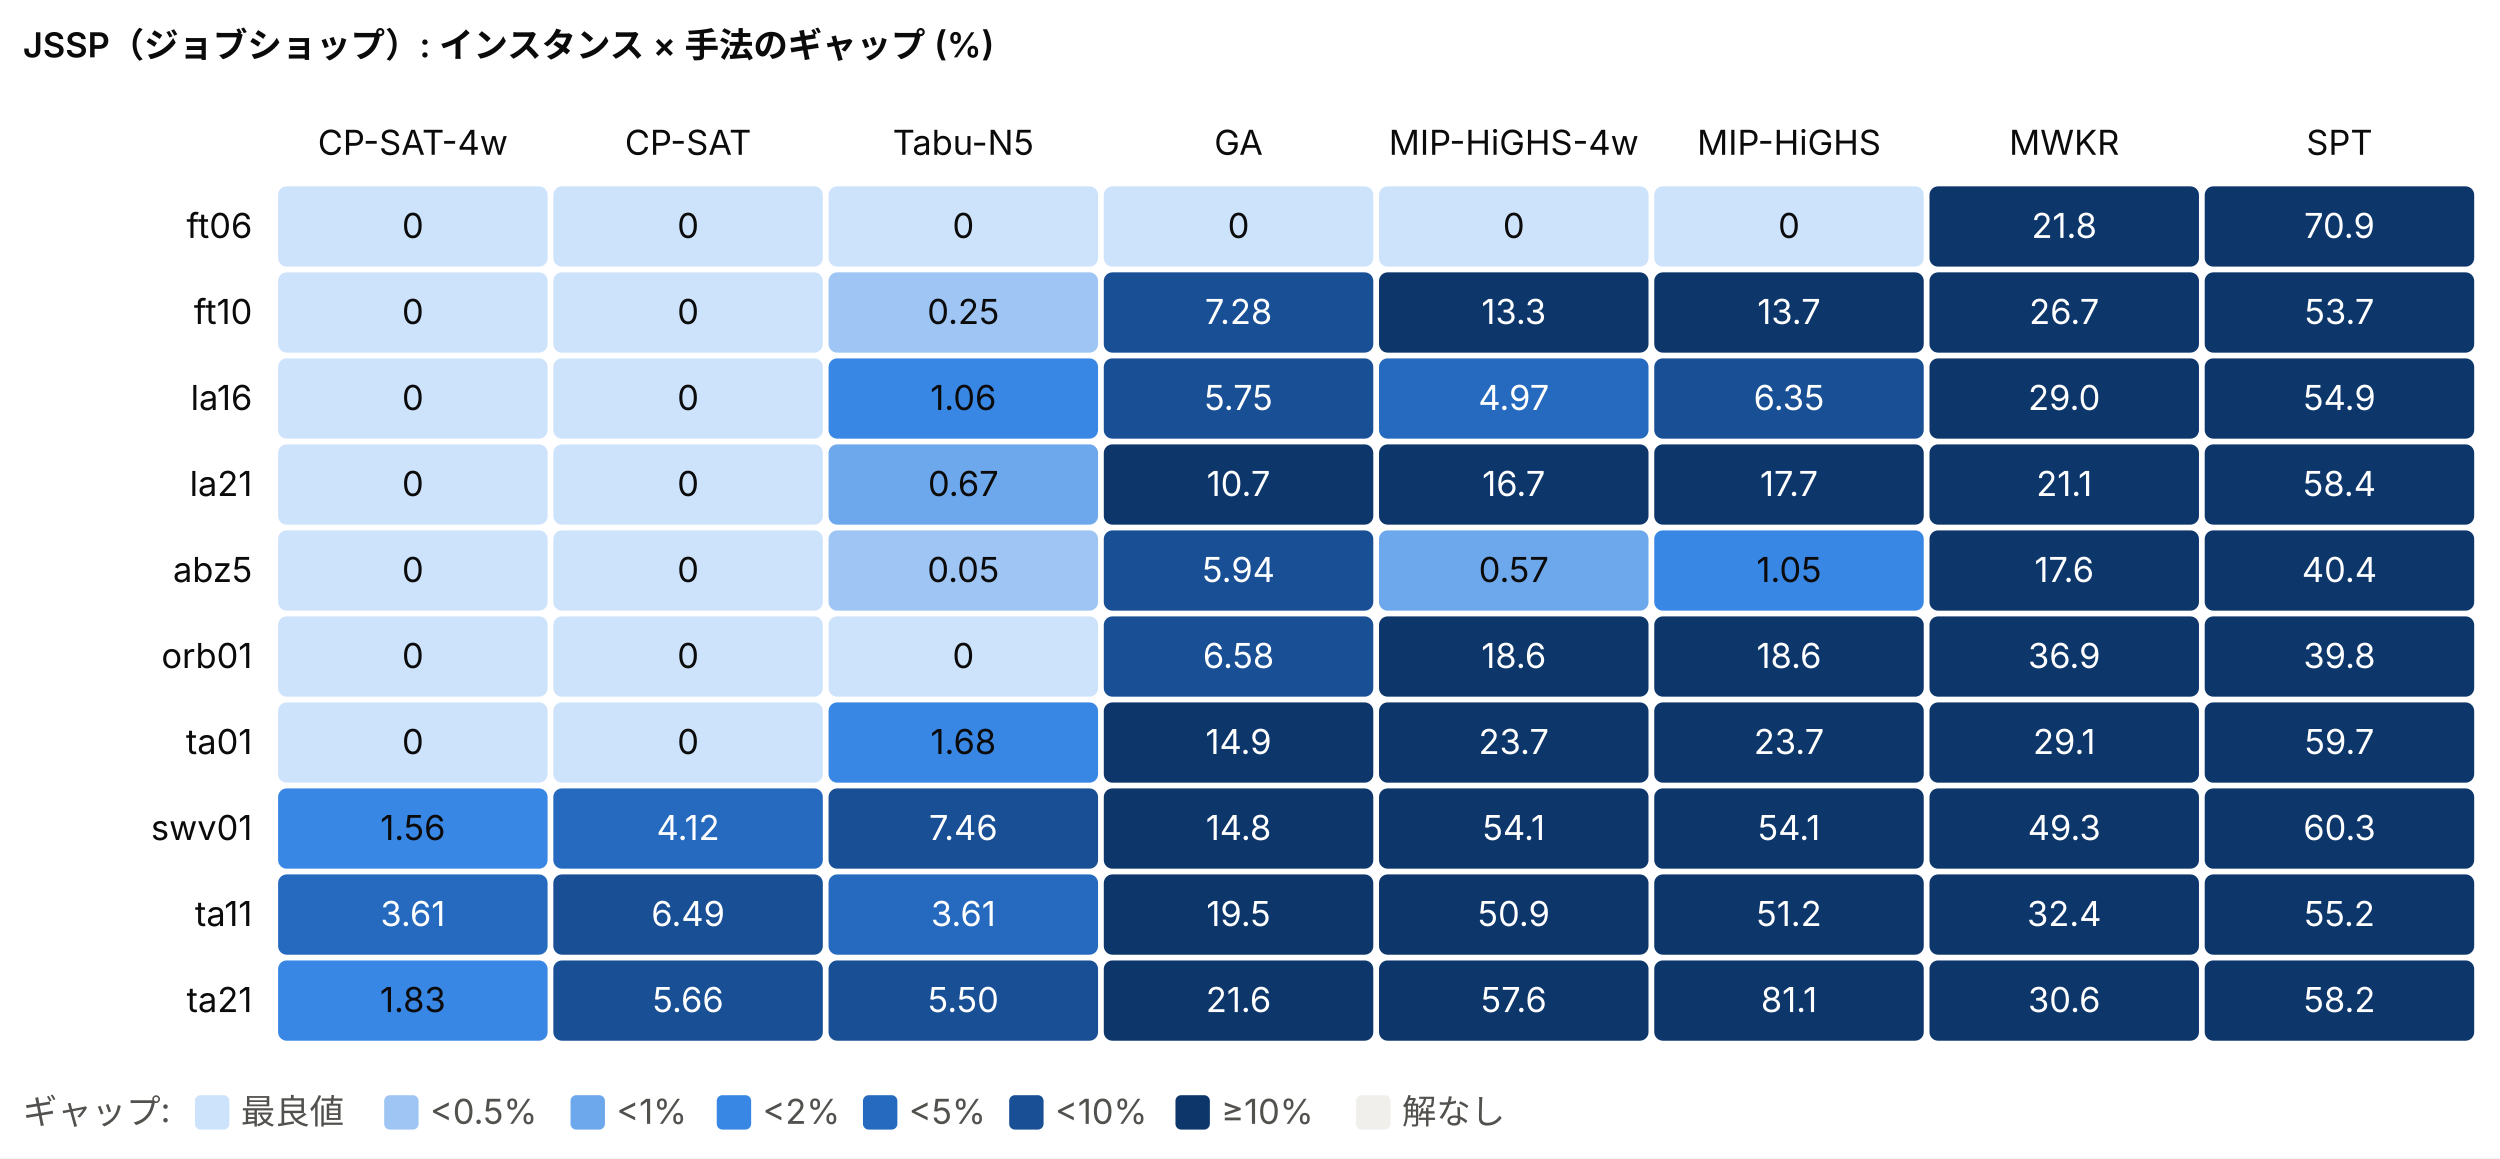
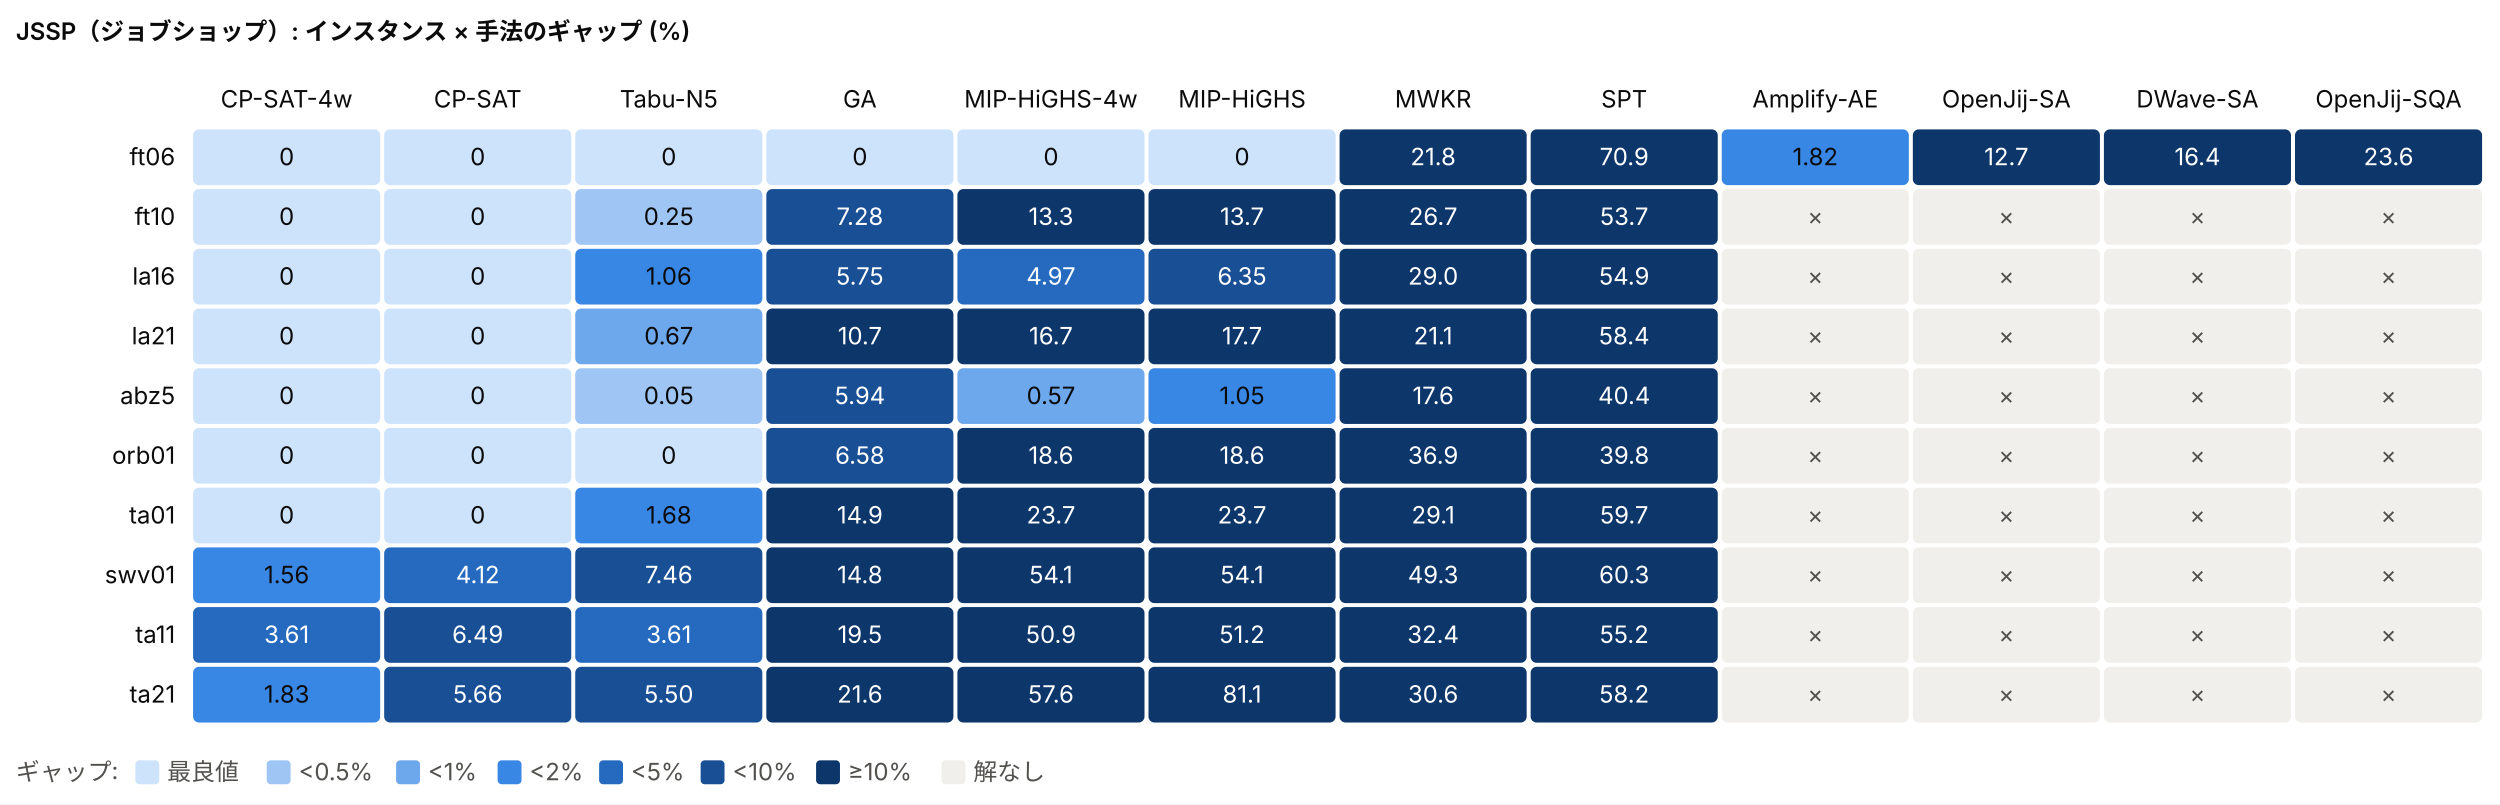
- <svg xmlns="http://www.w3.org/2000/svg" width="872" height="404" viewBox="0 0 872 404" font-family="-apple-system, 'Segoe UI', 'Hiragino Sans', 'Yu Gothic UI', Meiryo, sans-serif" font-size="12">
-   <rect width="872" height="404" fill="#ffffff" />
+ <svg xmlns="http://www.w3.org/2000/svg" width="1256" height="404" viewBox="0 0 1256 404" font-family="-apple-system, 'Segoe UI', 'Hiragino Sans', 'Yu Gothic UI', Meiryo, sans-serif" font-size="12">
+   <rect width="1256" height="404" fill="#ffffff" />
  <text x="8.0" y="20.0" text-anchor="start" fill="#0b0b0b" font-weight="600">JSSP（ジョブショップ）: インスタンス × 手法のギャップ (%)</text>
  <text x="144.0" y="54.0" text-anchor="middle" fill="#0b0b0b">CP-SAT-4w</text>
  <text x="240.0" y="54.0" text-anchor="middle" fill="#0b0b0b">CP-SAT</text>
  <text x="336.0" y="54.0" text-anchor="middle" fill="#0b0b0b">Tabu-N5</text>
  <text x="432.0" y="54.0" text-anchor="middle" fill="#0b0b0b">GA</text>
  <text x="528.0" y="54.0" text-anchor="middle" fill="#0b0b0b">MIP-HiGHS-4w</text>
  <text x="624.0" y="54.0" text-anchor="middle" fill="#0b0b0b">MIP-HiGHS</text>
  <text x="720.0" y="54.0" text-anchor="middle" fill="#0b0b0b">MWKR</text>
  <text x="816.0" y="54.0" text-anchor="middle" fill="#0b0b0b">SPT</text>
+   <text x="912.0" y="54.0" text-anchor="middle" fill="#0b0b0b">Amplify-AE</text>
+   <text x="1008.0" y="54.0" text-anchor="middle" fill="#0b0b0b">OpenJij-SA</text>
+   <text x="1104.0" y="54.0" text-anchor="middle" fill="#0b0b0b">DWave-SA</text>
+   <text x="1200.0" y="54.0" text-anchor="middle" fill="#0b0b0b">OpenJij-SQA</text>
  <text x="88.0" y="83.0" text-anchor="end" fill="#0b0b0b">ft06</text>
  <rect x="97" y="65" width="94" height="28" rx="3" fill="#cde2fb" />
  <text x="144.0" y="83.0" text-anchor="middle" fill="#0b0b0b">0</text>
  <rect x="193" y="65" width="94" height="28" rx="3" fill="#cde2fb" />
  <text x="240.0" y="83.0" text-anchor="middle" fill="#0b0b0b">0</text>
  <rect x="289" y="65" width="94" height="28" rx="3" fill="#cde2fb" />
  <text x="336.0" y="83.0" text-anchor="middle" fill="#0b0b0b">0</text>
  <rect x="385" y="65" width="94" height="28" rx="3" fill="#cde2fb" />
  <text x="432.0" y="83.0" text-anchor="middle" fill="#0b0b0b">0</text>
  <rect x="481" y="65" width="94" height="28" rx="3" fill="#cde2fb" />
  <text x="528.0" y="83.0" text-anchor="middle" fill="#0b0b0b">0</text>
  <rect x="577" y="65" width="94" height="28" rx="3" fill="#cde2fb" />
  <text x="624.0" y="83.0" text-anchor="middle" fill="#0b0b0b">0</text>
  <rect x="673" y="65" width="94" height="28" rx="3" fill="#0d366b" />
  <text x="720.0" y="83.0" text-anchor="middle" fill="#ffffff">21.8</text>
  <rect x="769" y="65" width="94" height="28" rx="3" fill="#0d366b" />
  <text x="816.0" y="83.0" text-anchor="middle" fill="#ffffff">70.9</text>
+   <rect x="865" y="65" width="94" height="28" rx="3" fill="#3987e5" />
+   <text x="912.0" y="83.0" text-anchor="middle" fill="#0b0b0b">1.82</text>
+   <rect x="961" y="65" width="94" height="28" rx="3" fill="#0d366b" />
+   <text x="1008.0" y="83.0" text-anchor="middle" fill="#ffffff">12.7</text>
+   <rect x="1057" y="65" width="94" height="28" rx="3" fill="#0d366b" />
+   <text x="1104.0" y="83.0" text-anchor="middle" fill="#ffffff">16.4</text>
+   <rect x="1153" y="65" width="94" height="28" rx="3" fill="#0d366b" />
+   <text x="1200.0" y="83.0" text-anchor="middle" fill="#ffffff">23.6</text>
  <text x="88.0" y="113.0" text-anchor="end" fill="#0b0b0b">ft10</text>
  <rect x="97" y="95" width="94" height="28" rx="3" fill="#cde2fb" />
  <text x="144.0" y="113.0" text-anchor="middle" fill="#0b0b0b">0</text>
  <rect x="193" y="95" width="94" height="28" rx="3" fill="#cde2fb" />
  <text x="240.0" y="113.0" text-anchor="middle" fill="#0b0b0b">0</text>
  <rect x="289" y="95" width="94" height="28" rx="3" fill="#9ec5f4" />
  <text x="336.0" y="113.0" text-anchor="middle" fill="#0b0b0b">0.25</text>
  <rect x="385" y="95" width="94" height="28" rx="3" fill="#184f95" />
  <text x="432.0" y="113.0" text-anchor="middle" fill="#ffffff">7.28</text>
  <rect x="481" y="95" width="94" height="28" rx="3" fill="#0d366b" />
  <text x="528.0" y="113.0" text-anchor="middle" fill="#ffffff">13.3</text>
  <rect x="577" y="95" width="94" height="28" rx="3" fill="#0d366b" />
  <text x="624.0" y="113.0" text-anchor="middle" fill="#ffffff">13.7</text>
  <rect x="673" y="95" width="94" height="28" rx="3" fill="#0d366b" />
  <text x="720.0" y="113.0" text-anchor="middle" fill="#ffffff">26.7</text>
  <rect x="769" y="95" width="94" height="28" rx="3" fill="#0d366b" />
  <text x="816.0" y="113.0" text-anchor="middle" fill="#ffffff">53.7</text>
+   <rect x="865" y="95" width="94" height="28" rx="3" fill="#f0efec" />
+   <text x="912.0" y="113.0" text-anchor="middle" fill="#52514e">×</text>
+   <rect x="961" y="95" width="94" height="28" rx="3" fill="#f0efec" />
+   <text x="1008.0" y="113.0" text-anchor="middle" fill="#52514e">×</text>
+   <rect x="1057" y="95" width="94" height="28" rx="3" fill="#f0efec" />
+   <text x="1104.0" y="113.0" text-anchor="middle" fill="#52514e">×</text>
+   <rect x="1153" y="95" width="94" height="28" rx="3" fill="#f0efec" />
+   <text x="1200.0" y="113.0" text-anchor="middle" fill="#52514e">×</text>
  <text x="88.0" y="143.0" text-anchor="end" fill="#0b0b0b">la16</text>
  <rect x="97" y="125" width="94" height="28" rx="3" fill="#cde2fb" />
  <text x="144.0" y="143.0" text-anchor="middle" fill="#0b0b0b">0</text>
  <rect x="193" y="125" width="94" height="28" rx="3" fill="#cde2fb" />
  <text x="240.0" y="143.0" text-anchor="middle" fill="#0b0b0b">0</text>
  <rect x="289" y="125" width="94" height="28" rx="3" fill="#3987e5" />
  <text x="336.0" y="143.0" text-anchor="middle" fill="#0b0b0b">1.06</text>
  <rect x="385" y="125" width="94" height="28" rx="3" fill="#184f95" />
  <text x="432.0" y="143.0" text-anchor="middle" fill="#ffffff">5.75</text>
  <rect x="481" y="125" width="94" height="28" rx="3" fill="#256abf" />
  <text x="528.0" y="143.0" text-anchor="middle" fill="#ffffff">4.97</text>
  <rect x="577" y="125" width="94" height="28" rx="3" fill="#184f95" />
  <text x="624.0" y="143.0" text-anchor="middle" fill="#ffffff">6.35</text>
  <rect x="673" y="125" width="94" height="28" rx="3" fill="#0d366b" />
  <text x="720.0" y="143.0" text-anchor="middle" fill="#ffffff">29.0</text>
  <rect x="769" y="125" width="94" height="28" rx="3" fill="#0d366b" />
  <text x="816.0" y="143.0" text-anchor="middle" fill="#ffffff">54.9</text>
+   <rect x="865" y="125" width="94" height="28" rx="3" fill="#f0efec" />
+   <text x="912.0" y="143.0" text-anchor="middle" fill="#52514e">×</text>
+   <rect x="961" y="125" width="94" height="28" rx="3" fill="#f0efec" />
+   <text x="1008.0" y="143.0" text-anchor="middle" fill="#52514e">×</text>
+   <rect x="1057" y="125" width="94" height="28" rx="3" fill="#f0efec" />
+   <text x="1104.0" y="143.0" text-anchor="middle" fill="#52514e">×</text>
+   <rect x="1153" y="125" width="94" height="28" rx="3" fill="#f0efec" />
+   <text x="1200.0" y="143.0" text-anchor="middle" fill="#52514e">×</text>
  <text x="88.0" y="173.0" text-anchor="end" fill="#0b0b0b">la21</text>
  <rect x="97" y="155" width="94" height="28" rx="3" fill="#cde2fb" />
  <text x="144.0" y="173.0" text-anchor="middle" fill="#0b0b0b">0</text>
  <rect x="193" y="155" width="94" height="28" rx="3" fill="#cde2fb" />
  <text x="240.0" y="173.0" text-anchor="middle" fill="#0b0b0b">0</text>
  <rect x="289" y="155" width="94" height="28" rx="3" fill="#6da7ec" />
  <text x="336.0" y="173.0" text-anchor="middle" fill="#0b0b0b">0.67</text>
  <rect x="385" y="155" width="94" height="28" rx="3" fill="#0d366b" />
  <text x="432.0" y="173.0" text-anchor="middle" fill="#ffffff">10.7</text>
  <rect x="481" y="155" width="94" height="28" rx="3" fill="#0d366b" />
  <text x="528.0" y="173.0" text-anchor="middle" fill="#ffffff">16.7</text>
  <rect x="577" y="155" width="94" height="28" rx="3" fill="#0d366b" />
  <text x="624.0" y="173.0" text-anchor="middle" fill="#ffffff">17.7</text>
  <rect x="673" y="155" width="94" height="28" rx="3" fill="#0d366b" />
  <text x="720.0" y="173.0" text-anchor="middle" fill="#ffffff">21.1</text>
  <rect x="769" y="155" width="94" height="28" rx="3" fill="#0d366b" />
  <text x="816.0" y="173.0" text-anchor="middle" fill="#ffffff">58.4</text>
+   <rect x="865" y="155" width="94" height="28" rx="3" fill="#f0efec" />
+   <text x="912.0" y="173.0" text-anchor="middle" fill="#52514e">×</text>
+   <rect x="961" y="155" width="94" height="28" rx="3" fill="#f0efec" />
+   <text x="1008.0" y="173.0" text-anchor="middle" fill="#52514e">×</text>
+   <rect x="1057" y="155" width="94" height="28" rx="3" fill="#f0efec" />
+   <text x="1104.0" y="173.0" text-anchor="middle" fill="#52514e">×</text>
+   <rect x="1153" y="155" width="94" height="28" rx="3" fill="#f0efec" />
+   <text x="1200.0" y="173.0" text-anchor="middle" fill="#52514e">×</text>
  <text x="88.0" y="203.0" text-anchor="end" fill="#0b0b0b">abz5</text>
  <rect x="97" y="185" width="94" height="28" rx="3" fill="#cde2fb" />
  <text x="144.0" y="203.0" text-anchor="middle" fill="#0b0b0b">0</text>
  <rect x="193" y="185" width="94" height="28" rx="3" fill="#cde2fb" />
  <text x="240.0" y="203.0" text-anchor="middle" fill="#0b0b0b">0</text>
  <rect x="289" y="185" width="94" height="28" rx="3" fill="#9ec5f4" />
  <text x="336.0" y="203.0" text-anchor="middle" fill="#0b0b0b">0.05</text>
  <rect x="385" y="185" width="94" height="28" rx="3" fill="#184f95" />
  <text x="432.0" y="203.0" text-anchor="middle" fill="#ffffff">5.94</text>
  <rect x="481" y="185" width="94" height="28" rx="3" fill="#6da7ec" />
  <text x="528.0" y="203.0" text-anchor="middle" fill="#0b0b0b">0.57</text>
  <rect x="577" y="185" width="94" height="28" rx="3" fill="#3987e5" />
  <text x="624.0" y="203.0" text-anchor="middle" fill="#0b0b0b">1.05</text>
  <rect x="673" y="185" width="94" height="28" rx="3" fill="#0d366b" />
  <text x="720.0" y="203.0" text-anchor="middle" fill="#ffffff">17.6</text>
  <rect x="769" y="185" width="94" height="28" rx="3" fill="#0d366b" />
  <text x="816.0" y="203.0" text-anchor="middle" fill="#ffffff">40.4</text>
+   <rect x="865" y="185" width="94" height="28" rx="3" fill="#f0efec" />
+   <text x="912.0" y="203.0" text-anchor="middle" fill="#52514e">×</text>
+   <rect x="961" y="185" width="94" height="28" rx="3" fill="#f0efec" />
+   <text x="1008.0" y="203.0" text-anchor="middle" fill="#52514e">×</text>
+   <rect x="1057" y="185" width="94" height="28" rx="3" fill="#f0efec" />
+   <text x="1104.0" y="203.0" text-anchor="middle" fill="#52514e">×</text>
+   <rect x="1153" y="185" width="94" height="28" rx="3" fill="#f0efec" />
+   <text x="1200.0" y="203.0" text-anchor="middle" fill="#52514e">×</text>
  <text x="88.0" y="233.0" text-anchor="end" fill="#0b0b0b">orb01</text>
  <rect x="97" y="215" width="94" height="28" rx="3" fill="#cde2fb" />
  <text x="144.0" y="233.0" text-anchor="middle" fill="#0b0b0b">0</text>
  <rect x="193" y="215" width="94" height="28" rx="3" fill="#cde2fb" />
  <text x="240.0" y="233.0" text-anchor="middle" fill="#0b0b0b">0</text>
  <rect x="289" y="215" width="94" height="28" rx="3" fill="#cde2fb" />
  <text x="336.0" y="233.0" text-anchor="middle" fill="#0b0b0b">0</text>
  <rect x="385" y="215" width="94" height="28" rx="3" fill="#184f95" />
  <text x="432.0" y="233.0" text-anchor="middle" fill="#ffffff">6.58</text>
  <rect x="481" y="215" width="94" height="28" rx="3" fill="#0d366b" />
  <text x="528.0" y="233.0" text-anchor="middle" fill="#ffffff">18.6</text>
  <rect x="577" y="215" width="94" height="28" rx="3" fill="#0d366b" />
  <text x="624.0" y="233.0" text-anchor="middle" fill="#ffffff">18.6</text>
  <rect x="673" y="215" width="94" height="28" rx="3" fill="#0d366b" />
  <text x="720.0" y="233.0" text-anchor="middle" fill="#ffffff">36.9</text>
  <rect x="769" y="215" width="94" height="28" rx="3" fill="#0d366b" />
  <text x="816.0" y="233.0" text-anchor="middle" fill="#ffffff">39.8</text>
+   <rect x="865" y="215" width="94" height="28" rx="3" fill="#f0efec" />
+   <text x="912.0" y="233.0" text-anchor="middle" fill="#52514e">×</text>
+   <rect x="961" y="215" width="94" height="28" rx="3" fill="#f0efec" />
+   <text x="1008.0" y="233.0" text-anchor="middle" fill="#52514e">×</text>
+   <rect x="1057" y="215" width="94" height="28" rx="3" fill="#f0efec" />
+   <text x="1104.0" y="233.0" text-anchor="middle" fill="#52514e">×</text>
+   <rect x="1153" y="215" width="94" height="28" rx="3" fill="#f0efec" />
+   <text x="1200.0" y="233.0" text-anchor="middle" fill="#52514e">×</text>
  <text x="88.0" y="263.0" text-anchor="end" fill="#0b0b0b">ta01</text>
  <rect x="97" y="245" width="94" height="28" rx="3" fill="#cde2fb" />
  <text x="144.0" y="263.0" text-anchor="middle" fill="#0b0b0b">0</text>
  <rect x="193" y="245" width="94" height="28" rx="3" fill="#cde2fb" />
  <text x="240.0" y="263.0" text-anchor="middle" fill="#0b0b0b">0</text>
  <rect x="289" y="245" width="94" height="28" rx="3" fill="#3987e5" />
  <text x="336.0" y="263.0" text-anchor="middle" fill="#0b0b0b">1.68</text>
  <rect x="385" y="245" width="94" height="28" rx="3" fill="#0d366b" />
  <text x="432.0" y="263.0" text-anchor="middle" fill="#ffffff">14.9</text>
  <rect x="481" y="245" width="94" height="28" rx="3" fill="#0d366b" />
  <text x="528.0" y="263.0" text-anchor="middle" fill="#ffffff">23.7</text>
  <rect x="577" y="245" width="94" height="28" rx="3" fill="#0d366b" />
  <text x="624.0" y="263.0" text-anchor="middle" fill="#ffffff">23.7</text>
  <rect x="673" y="245" width="94" height="28" rx="3" fill="#0d366b" />
  <text x="720.0" y="263.0" text-anchor="middle" fill="#ffffff">29.1</text>
  <rect x="769" y="245" width="94" height="28" rx="3" fill="#0d366b" />
  <text x="816.0" y="263.0" text-anchor="middle" fill="#ffffff">59.7</text>
+   <rect x="865" y="245" width="94" height="28" rx="3" fill="#f0efec" />
+   <text x="912.0" y="263.0" text-anchor="middle" fill="#52514e">×</text>
+   <rect x="961" y="245" width="94" height="28" rx="3" fill="#f0efec" />
+   <text x="1008.0" y="263.0" text-anchor="middle" fill="#52514e">×</text>
+   <rect x="1057" y="245" width="94" height="28" rx="3" fill="#f0efec" />
+   <text x="1104.0" y="263.0" text-anchor="middle" fill="#52514e">×</text>
+   <rect x="1153" y="245" width="94" height="28" rx="3" fill="#f0efec" />
+   <text x="1200.0" y="263.0" text-anchor="middle" fill="#52514e">×</text>
  <text x="88.0" y="293.0" text-anchor="end" fill="#0b0b0b">swv01</text>
  <rect x="97" y="275" width="94" height="28" rx="3" fill="#3987e5" />
  <text x="144.0" y="293.0" text-anchor="middle" fill="#0b0b0b">1.56</text>
  <rect x="193" y="275" width="94" height="28" rx="3" fill="#256abf" />
  <text x="240.0" y="293.0" text-anchor="middle" fill="#ffffff">4.12</text>
  <rect x="289" y="275" width="94" height="28" rx="3" fill="#184f95" />
  <text x="336.0" y="293.0" text-anchor="middle" fill="#ffffff">7.46</text>
  <rect x="385" y="275" width="94" height="28" rx="3" fill="#0d366b" />
  <text x="432.0" y="293.0" text-anchor="middle" fill="#ffffff">14.8</text>
  <rect x="481" y="275" width="94" height="28" rx="3" fill="#0d366b" />
  <text x="528.0" y="293.0" text-anchor="middle" fill="#ffffff">54.1</text>
  <rect x="577" y="275" width="94" height="28" rx="3" fill="#0d366b" />
  <text x="624.0" y="293.0" text-anchor="middle" fill="#ffffff">54.1</text>
  <rect x="673" y="275" width="94" height="28" rx="3" fill="#0d366b" />
  <text x="720.0" y="293.0" text-anchor="middle" fill="#ffffff">49.3</text>
  <rect x="769" y="275" width="94" height="28" rx="3" fill="#0d366b" />
  <text x="816.0" y="293.0" text-anchor="middle" fill="#ffffff">60.3</text>
+   <rect x="865" y="275" width="94" height="28" rx="3" fill="#f0efec" />
+   <text x="912.0" y="293.0" text-anchor="middle" fill="#52514e">×</text>
+   <rect x="961" y="275" width="94" height="28" rx="3" fill="#f0efec" />
+   <text x="1008.0" y="293.0" text-anchor="middle" fill="#52514e">×</text>
+   <rect x="1057" y="275" width="94" height="28" rx="3" fill="#f0efec" />
+   <text x="1104.0" y="293.0" text-anchor="middle" fill="#52514e">×</text>
+   <rect x="1153" y="275" width="94" height="28" rx="3" fill="#f0efec" />
+   <text x="1200.0" y="293.0" text-anchor="middle" fill="#52514e">×</text>
  <text x="88.0" y="323.0" text-anchor="end" fill="#0b0b0b">ta11</text>
  <rect x="97" y="305" width="94" height="28" rx="3" fill="#256abf" />
  <text x="144.0" y="323.0" text-anchor="middle" fill="#ffffff">3.61</text>
  <rect x="193" y="305" width="94" height="28" rx="3" fill="#184f95" />
  <text x="240.0" y="323.0" text-anchor="middle" fill="#ffffff">6.49</text>
  <rect x="289" y="305" width="94" height="28" rx="3" fill="#256abf" />
  <text x="336.0" y="323.0" text-anchor="middle" fill="#ffffff">3.61</text>
  <rect x="385" y="305" width="94" height="28" rx="3" fill="#0d366b" />
  <text x="432.0" y="323.0" text-anchor="middle" fill="#ffffff">19.5</text>
  <rect x="481" y="305" width="94" height="28" rx="3" fill="#0d366b" />
  <text x="528.0" y="323.0" text-anchor="middle" fill="#ffffff">50.9</text>
  <rect x="577" y="305" width="94" height="28" rx="3" fill="#0d366b" />
  <text x="624.0" y="323.0" text-anchor="middle" fill="#ffffff">51.2</text>
  <rect x="673" y="305" width="94" height="28" rx="3" fill="#0d366b" />
  <text x="720.0" y="323.0" text-anchor="middle" fill="#ffffff">32.4</text>
  <rect x="769" y="305" width="94" height="28" rx="3" fill="#0d366b" />
  <text x="816.0" y="323.0" text-anchor="middle" fill="#ffffff">55.2</text>
+   <rect x="865" y="305" width="94" height="28" rx="3" fill="#f0efec" />
+   <text x="912.0" y="323.0" text-anchor="middle" fill="#52514e">×</text>
+   <rect x="961" y="305" width="94" height="28" rx="3" fill="#f0efec" />
+   <text x="1008.0" y="323.0" text-anchor="middle" fill="#52514e">×</text>
+   <rect x="1057" y="305" width="94" height="28" rx="3" fill="#f0efec" />
+   <text x="1104.0" y="323.0" text-anchor="middle" fill="#52514e">×</text>
+   <rect x="1153" y="305" width="94" height="28" rx="3" fill="#f0efec" />
+   <text x="1200.0" y="323.0" text-anchor="middle" fill="#52514e">×</text>
  <text x="88.0" y="353.0" text-anchor="end" fill="#0b0b0b">ta21</text>
  <rect x="97" y="335" width="94" height="28" rx="3" fill="#3987e5" />
  <text x="144.0" y="353.0" text-anchor="middle" fill="#0b0b0b">1.83</text>
  <rect x="193" y="335" width="94" height="28" rx="3" fill="#184f95" />
  <text x="240.0" y="353.0" text-anchor="middle" fill="#ffffff">5.66</text>
  <rect x="289" y="335" width="94" height="28" rx="3" fill="#184f95" />
  <text x="336.0" y="353.0" text-anchor="middle" fill="#ffffff">5.50</text>
  <rect x="385" y="335" width="94" height="28" rx="3" fill="#0d366b" />
  <text x="432.0" y="353.0" text-anchor="middle" fill="#ffffff">21.6</text>
  <rect x="481" y="335" width="94" height="28" rx="3" fill="#0d366b" />
  <text x="528.0" y="353.0" text-anchor="middle" fill="#ffffff">57.6</text>
  <rect x="577" y="335" width="94" height="28" rx="3" fill="#0d366b" />
  <text x="624.0" y="353.0" text-anchor="middle" fill="#ffffff">81.1</text>
  <rect x="673" y="335" width="94" height="28" rx="3" fill="#0d366b" />
  <text x="720.0" y="353.0" text-anchor="middle" fill="#ffffff">30.6</text>
  <rect x="769" y="335" width="94" height="28" rx="3" fill="#0d366b" />
  <text x="816.0" y="353.0" text-anchor="middle" fill="#ffffff">58.2</text>
+   <rect x="865" y="335" width="94" height="28" rx="3" fill="#f0efec" />
+   <text x="912.0" y="353.0" text-anchor="middle" fill="#52514e">×</text>
+   <rect x="961" y="335" width="94" height="28" rx="3" fill="#f0efec" />
+   <text x="1008.0" y="353.0" text-anchor="middle" fill="#52514e">×</text>
+   <rect x="1057" y="335" width="94" height="28" rx="3" fill="#f0efec" />
+   <text x="1104.0" y="353.0" text-anchor="middle" fill="#52514e">×</text>
+   <rect x="1153" y="335" width="94" height="28" rx="3" fill="#f0efec" />
+   <text x="1200.0" y="353.0" text-anchor="middle" fill="#52514e">×</text>
  <text x="8.0" y="392.0" text-anchor="start" fill="#52514e">ギャップ:</text>
  <rect x="68" y="382" width="12" height="12" rx="2" fill="#cde2fb" />
  <text x="84.0" y="392.0" text-anchor="start" fill="#52514e">最良値</text>
  <rect x="134" y="382" width="12" height="12" rx="2" fill="#9ec5f4" />
  <text x="150.0" y="392.0" text-anchor="start" fill="#52514e">&lt;0.5%</text>
  <rect x="199" y="382" width="12" height="12" rx="2" fill="#6da7ec" />
  <text x="215.0" y="392.0" text-anchor="start" fill="#52514e">&lt;1%</text>
  <rect x="250" y="382" width="12" height="12" rx="2" fill="#3987e5" />
  <text x="266.0" y="392.0" text-anchor="start" fill="#52514e">&lt;2%</text>
  <rect x="301" y="382" width="12" height="12" rx="2" fill="#256abf" />
  <text x="317.0" y="392.0" text-anchor="start" fill="#52514e">&lt;5%</text>
  <rect x="352" y="382" width="12" height="12" rx="2" fill="#184f95" />
  <text x="368.0" y="392.0" text-anchor="start" fill="#52514e">&lt;10%</text>
  <rect x="410" y="382" width="12" height="12" rx="2" fill="#0d366b" />
  <text x="426.0" y="392.0" text-anchor="start" fill="#52514e">≥10%</text>
  <rect x="473" y="382" width="12" height="12" rx="2" fill="#f0efec" />
  <text x="489.0" y="392.0" text-anchor="start" fill="#52514e">解なし</text>
</svg>
